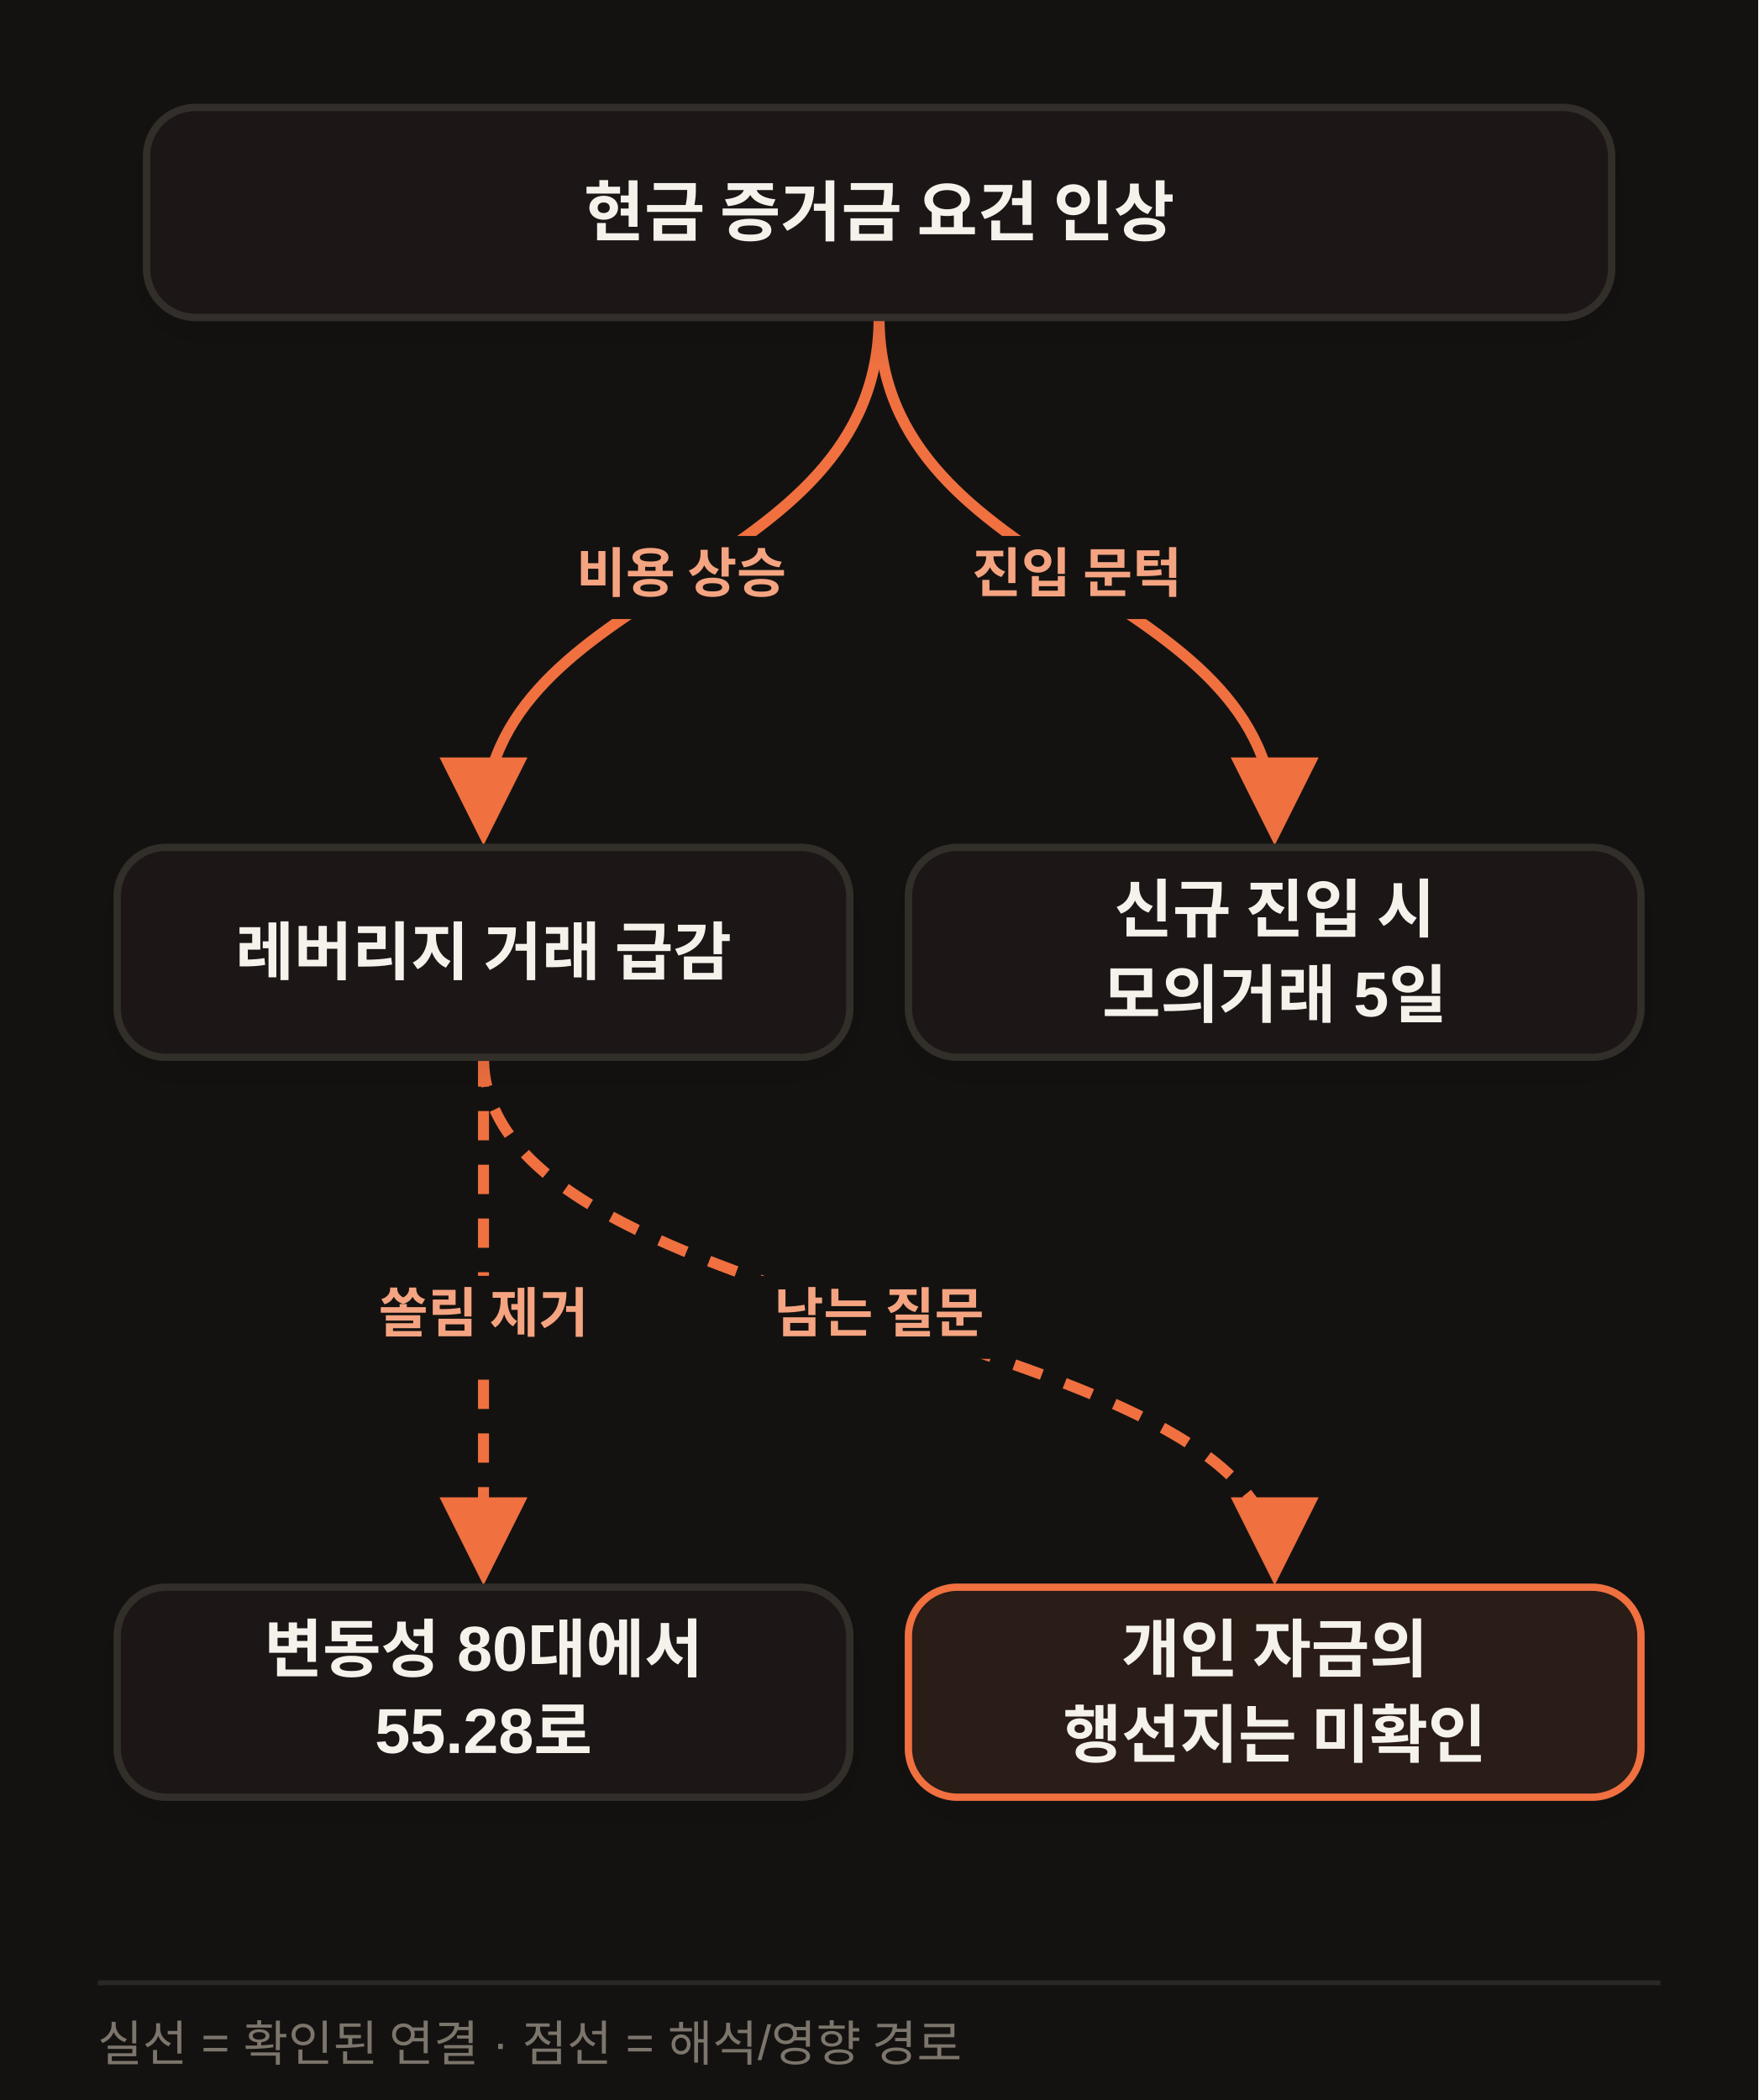
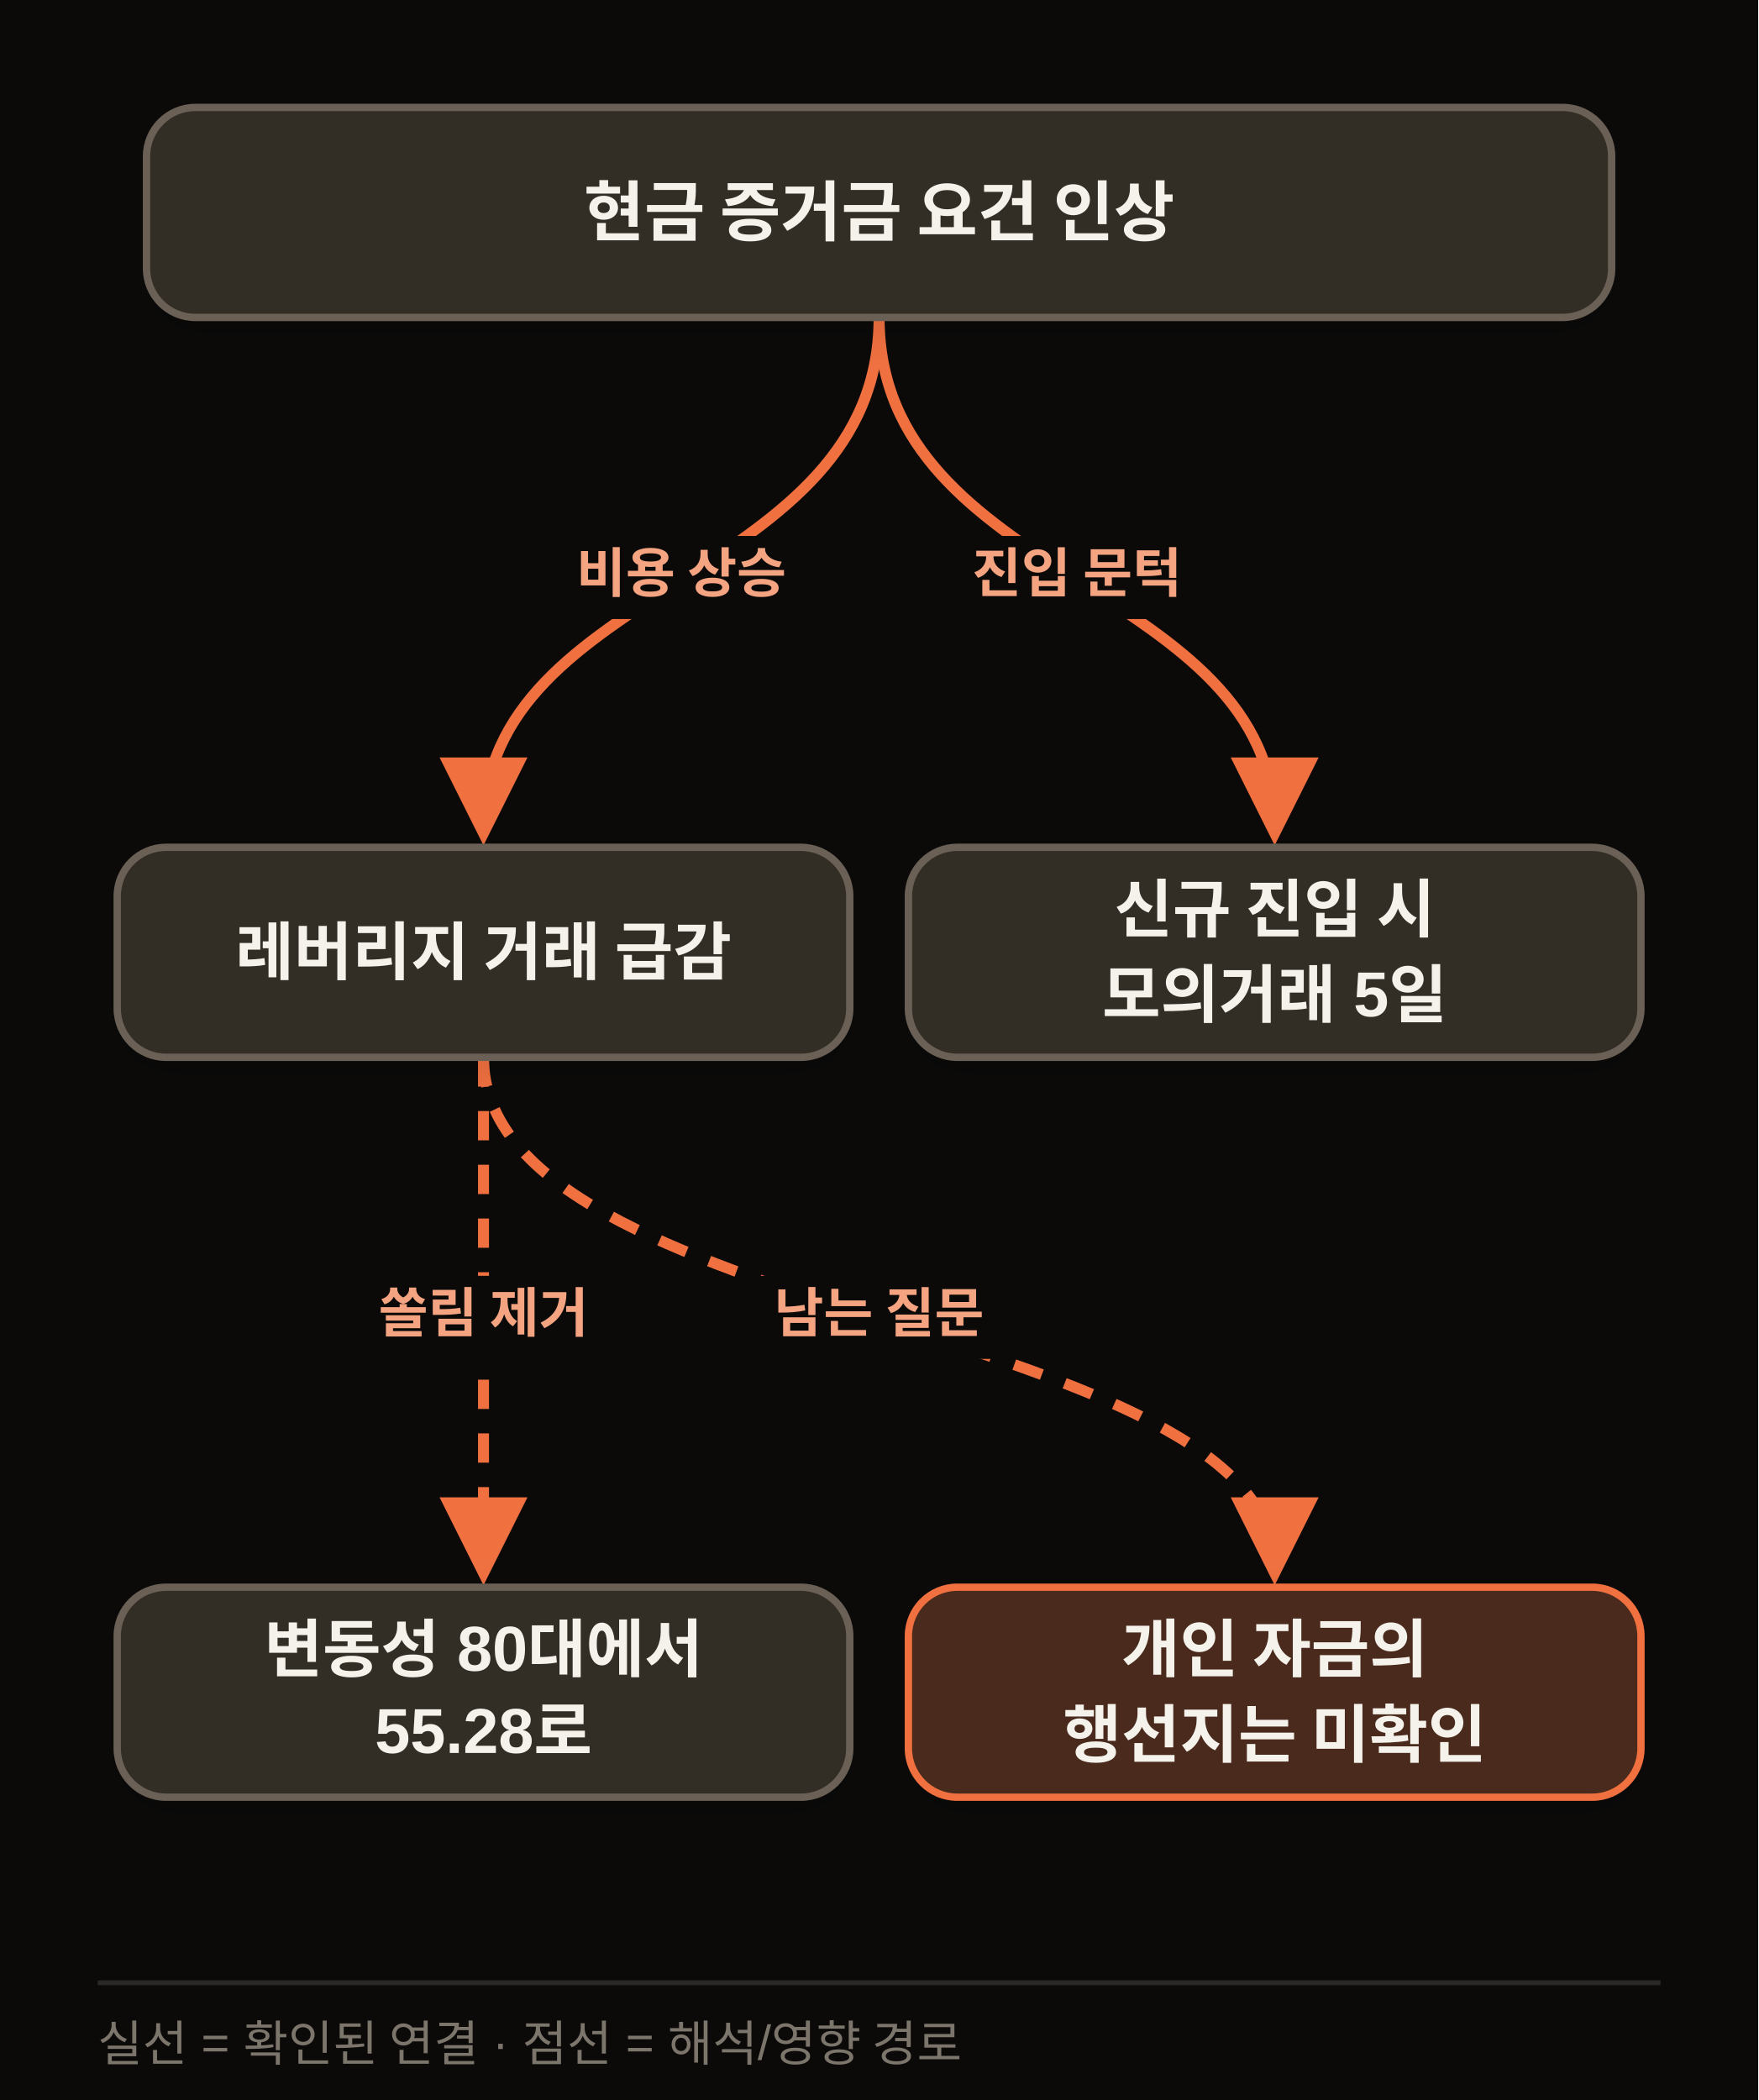
<svg xmlns="http://www.w3.org/2000/svg" width="720" height="860" viewBox="0 0 720 860" class="morning-diagram morning-diagram-mobile" data-mobile-layout="same-topology" data-motion-orientation="TB" data-motion-steps="5">
  <defs>
    <filter id="shadow" x="-20%" y="-20%" width="140%" height="160%">
      <feDropShadow dx="0" dy="6" stdDeviation="8" flood-color="#111111" flood-opacity=".09" />
    </filter>
    <marker id="arrow" viewBox="0 0 10 10" refX="8" refY="5" markerWidth="8" markerHeight="8" orient="auto-start-reverse">
      <path d="M 0 0 L 10 5 L 0 10 z" fill="#F07040" />
    </marker>
  </defs>
-   <rect width="720" height="860" fill="#141210" />
+   <rect width="720" height="860" fill="#0B0A09" />
  <g class="motion-step motion-edge" data-motion-step="1" data-from="A" data-to="B" style="--motion-delay:680ms">
    <path d="M 360.0 130.0 C 360.0 238.5, 198.0 238.5, 198.0 339.0" fill="none" stroke="#F07040" stroke-width="4.5" marker-end="url(#arrow)" />
-     <rect x="207.5" y="219.5" width="143" height="34" rx="17" fill="#141210" />
+     <rect x="207.5" y="219.5" width="143" height="34" rx="17" fill="#0B0A09" />
    <text x="279.0" y="242.5" text-anchor="middle" font-family="Apple SD Gothic Neo,Malgun Gothic,Arial,sans-serif" font-size="22" font-weight="800" fill="#F5A481">비용 상승</text>
  </g>
  <g class="motion-step motion-edge" data-motion-step="1" data-from="A" data-to="C" style="--motion-delay:2040ms">
    <path d="M 360.0 130.0 C 360.0 238.5, 522.0 238.5, 522.0 339.0" fill="none" stroke="#F07040" stroke-width="4.5" marker-end="url(#arrow)" />
-     <rect x="369.5" y="219.5" width="143" height="34" rx="17" fill="#141210" />
+     <rect x="369.5" y="219.5" width="143" height="34" rx="17" fill="#0B0A09" />
    <text x="441.0" y="242.5" text-anchor="middle" font-family="Apple SD Gothic Neo,Malgun Gothic,Arial,sans-serif" font-size="22" font-weight="800" fill="#F5A481">진입 문턱</text>
  </g>
  <g class="motion-step motion-edge" data-motion-step="3" data-from="B" data-to="D" style="--motion-delay:3400ms">
    <path d="M 198.0 433.0 C 198.0 541.5, 198.0 541.5, 198.0 642.0" fill="none" stroke="#F07040" stroke-width="4.5" stroke-dasharray="12 10" marker-end="url(#arrow)" />
-     <rect x="126.5" y="522.5" width="143" height="34" rx="17" fill="#141210" />
+     <rect x="126.5" y="522.5" width="143" height="34" rx="17" fill="#0B0A09" />
    <text x="198.0" y="545.5" text-anchor="middle" font-family="Apple SD Gothic Neo,Malgun Gothic,Arial,sans-serif" font-size="22" font-weight="800" fill="#F5A481">쏠림 제거</text>
  </g>
  <g class="motion-step motion-edge" data-motion-step="3" data-from="B" data-to="E" style="--motion-delay:4760ms">
    <path d="M 198.0 433.0 C 198.0 541.5, 522.0 541.5, 522.0 642.0" fill="none" stroke="#F07040" stroke-width="4.5" stroke-dasharray="12 10" marker-end="url(#arrow)" />
-     <rect x="288.5" y="522.5" width="143" height="34" rx="17" fill="#141210" />
+     <rect x="288.5" y="522.5" width="143" height="34" rx="17" fill="#0B0A09" />
    <text x="360.0" y="545.5" text-anchor="middle" font-family="Apple SD Gothic Neo,Malgun Gothic,Arial,sans-serif" font-size="22" font-weight="800" fill="#F5A481">남는 질문</text>
  </g>
  <g class="motion-step motion-node" data-motion-step="0" style="--motion-delay:0ms;--motion-accent-delay:640ms">
-     <rect class="motion-node-shape" x="60.0" y="44.0" width="600.0" height="86" rx="20" fill="#1C1917" stroke="#332E29" stroke-width="3" filter="url(#shadow)" />
+     <rect class="motion-node-shape" x="60.0" y="44.0" width="600.0" height="86" rx="20" fill="#332E26" stroke="#6B6156" stroke-width="3" filter="url(#shadow)" />
    <text x="360.0" y="87.0" text-anchor="middle" dominant-baseline="middle" font-family="Apple SD Gothic Neo,Malgun Gothic,Arial,sans-serif" font-size="27" font-weight="800" fill="#F5F2EC">현금 증거금 요건 인상</text>
  </g>
  <g class="motion-step motion-node" data-motion-step="2" style="--motion-delay:1360ms;--motion-accent-delay:2000ms">
-     <rect class="motion-node-shape" x="48.0" y="347.0" width="300.0" height="86" rx="20" fill="#1C1917" stroke="#332E29" stroke-width="3" filter="url(#shadow)" />
+     <rect class="motion-node-shape" x="48.0" y="347.0" width="300.0" height="86" rx="20" fill="#332E26" stroke="#6B6156" stroke-width="3" filter="url(#shadow)" />
    <text x="198.0" y="390.0" text-anchor="middle" dominant-baseline="middle" font-family="Apple SD Gothic Neo,Malgun Gothic,Arial,sans-serif" font-size="26" font-weight="800" fill="#F5F2EC">레버리지 거래 급감</text>
  </g>
  <g class="motion-step motion-node" data-motion-step="2" style="--motion-delay:2720ms;--motion-accent-delay:3360ms">
-     <rect class="motion-node-shape" x="372.0" y="347.0" width="300.0" height="86" rx="20" fill="#1C1917" stroke="#332E29" stroke-width="3" filter="url(#shadow)" />
+     <rect class="motion-node-shape" x="372.0" y="347.0" width="300.0" height="86" rx="20" fill="#332E26" stroke="#6B6156" stroke-width="3" filter="url(#shadow)" />
    <text x="522.0" y="372.5" text-anchor="middle" dominant-baseline="middle" font-family="Apple SD Gothic Neo,Malgun Gothic,Arial,sans-serif" font-size="26" font-weight="800" fill="#F5F2EC">신규 진입 시</text>
    <text x="522.0" y="407.5" text-anchor="middle" dominant-baseline="middle" font-family="Apple SD Gothic Neo,Malgun Gothic,Arial,sans-serif" font-size="26" font-weight="800" fill="#F5F2EC">모의거래 5일</text>
  </g>
  <g class="motion-step motion-node" data-motion-step="4" style="--motion-delay:4080ms;--motion-accent-delay:4720ms">
-     <rect class="motion-node-shape" x="48.0" y="650.0" width="300.0" height="86" rx="20" fill="#1C1917" stroke="#332E29" stroke-width="3" filter="url(#shadow)" />
+     <rect class="motion-node-shape" x="48.0" y="650.0" width="300.0" height="86" rx="20" fill="#332E26" stroke="#6B6156" stroke-width="3" filter="url(#shadow)" />
    <text x="198.0" y="675.5" text-anchor="middle" dominant-baseline="middle" font-family="Apple SD Gothic Neo,Malgun Gothic,Arial,sans-serif" font-size="26" font-weight="800" fill="#F5F2EC">변동성 80대에서</text>
    <text x="198.0" y="710.5" text-anchor="middle" dominant-baseline="middle" font-family="Apple SD Gothic Neo,Malgun Gothic,Arial,sans-serif" font-size="26" font-weight="800" fill="#F5F2EC">55.28로</text>
  </g>
  <g class="motion-step motion-node motion-risk" data-motion-step="4" style="--motion-delay:5440ms;--motion-accent-delay:6080ms">
-     <rect class="motion-node-shape" x="372.0" y="650.0" width="300.0" height="86" rx="20" fill="#2A1C15" stroke="#F07040" stroke-width="3" filter="url(#shadow)" />
+     <rect class="motion-node-shape" x="372.0" y="650.0" width="300.0" height="86" rx="20" fill="#4A2C1A" stroke="#F07040" stroke-width="3" filter="url(#shadow)" />
    <text x="522.0" y="675.5" text-anchor="middle" dominant-baseline="middle" font-family="Apple SD Gothic Neo,Malgun Gothic,Arial,sans-serif" font-size="26" font-weight="800" fill="#F5F2EC">개인 자금의</text>
    <text x="522.0" y="710.5" text-anchor="middle" dominant-baseline="middle" font-family="Apple SD Gothic Neo,Malgun Gothic,Arial,sans-serif" font-size="26" font-weight="800" fill="#F5F2EC">행선지는 미확인</text>
  </g>
  <line x1="40" y1="812" x2="680" y2="812" stroke="#2A2724" stroke-width="2" />
  <text x="40" y="844" font-family="Apple SD Gothic Neo,Malgun Gothic,Arial,sans-serif" font-size="20" fill="#7C756C">실선 = 확인된 연결 · 점선 = 해석/영향 경로</text>
</svg>
